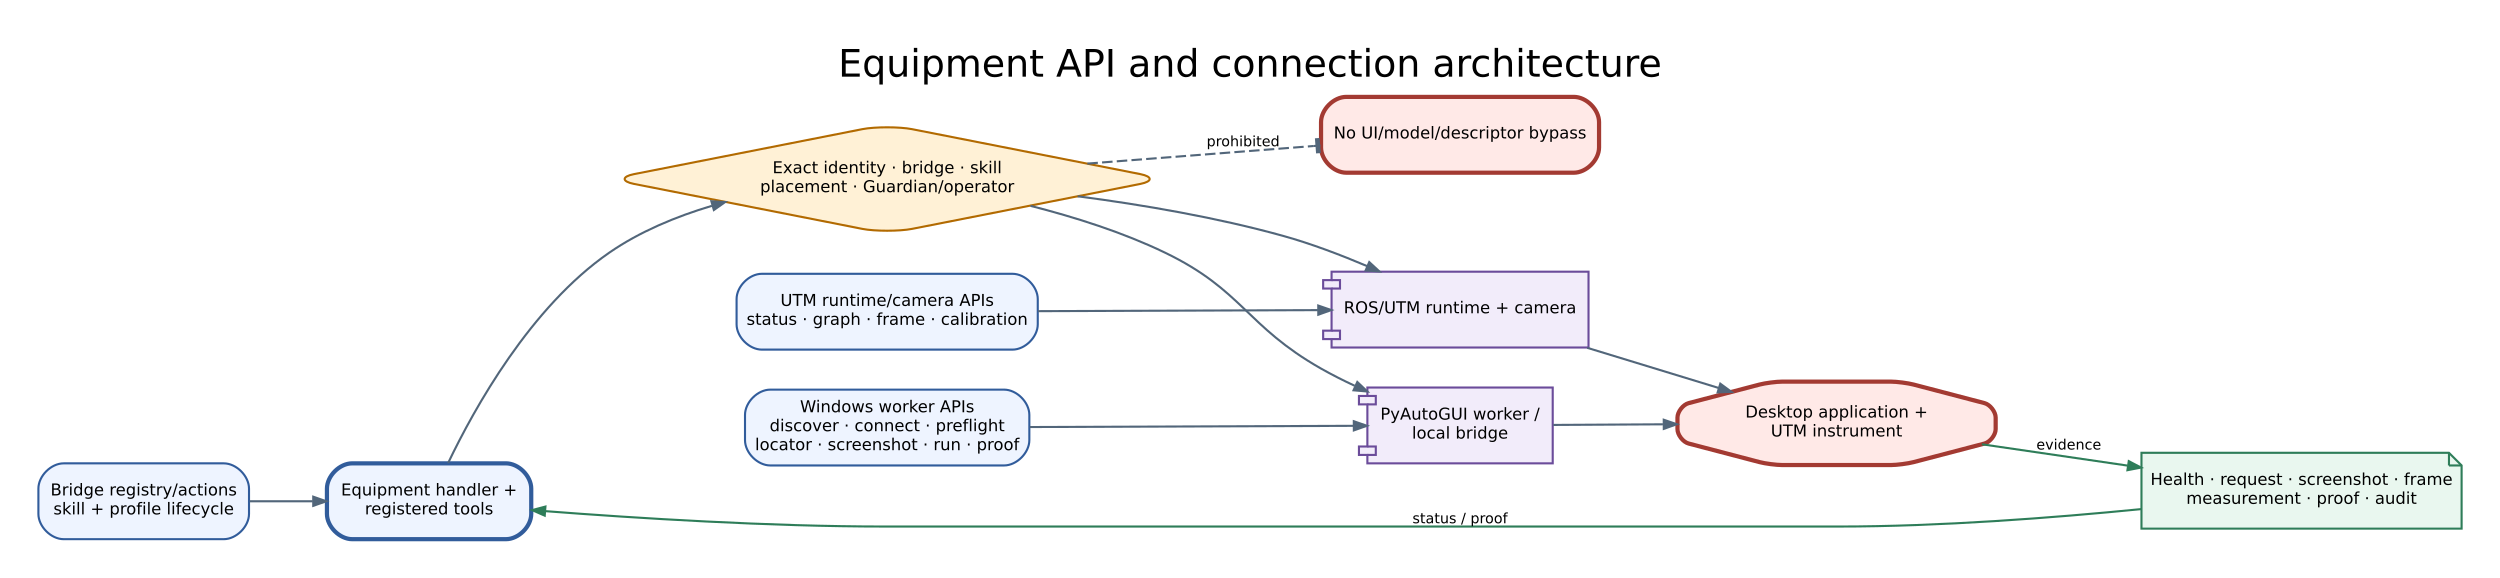
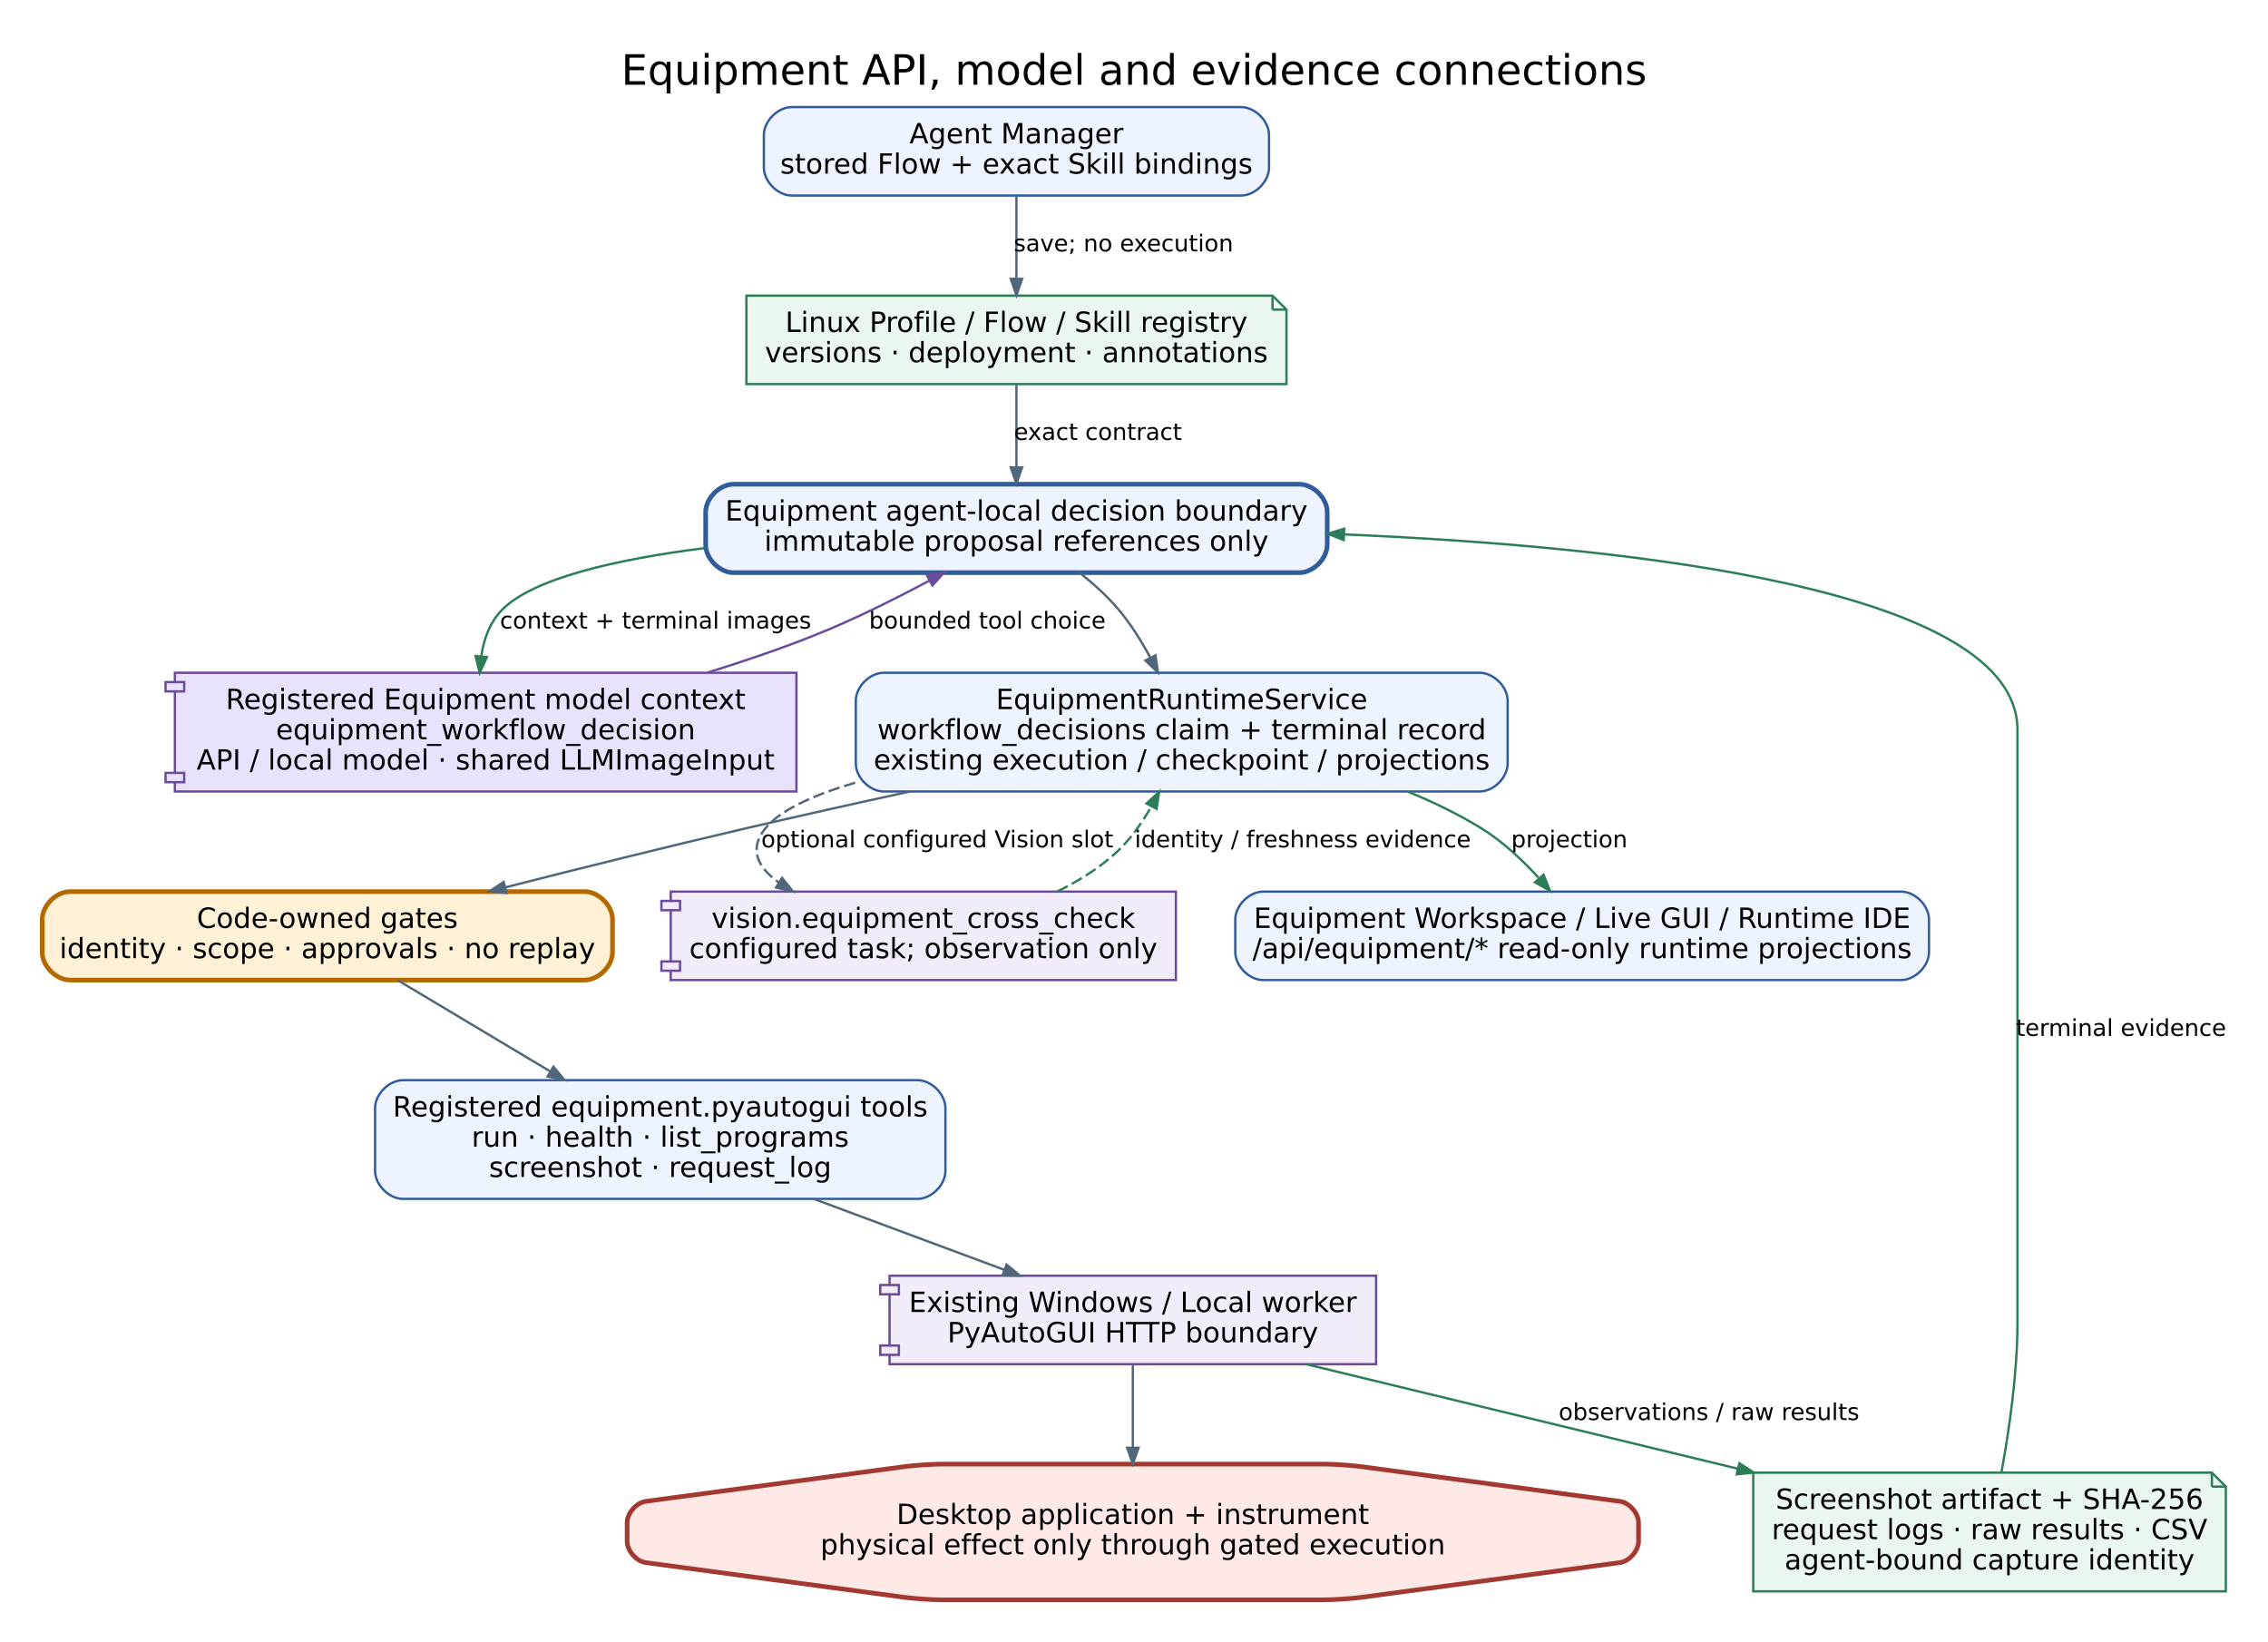
- <svg xmlns="http://www.w3.org/2000/svg" width="1187pt" height="274pt" viewBox="0.00 0.00 1186.54 274.00">
-   <g id="graph0" class="graph" transform="scale(1 1) rotate(0) translate(18 256)">
-     <text text-anchor="middle" x="575.27" y="-219.6" font-family="DejaVu Sans" font-size="18.00">Equipment API and connection architecture</text>
+ <svg xmlns="http://www.w3.org/2000/svg" width="974pt" height="705pt" viewBox="0.00 0.00 974.00 705.17">
+   <g id="graph0" class="graph" transform="scale(1 1) rotate(0) translate(18 687.17)">
+     <text text-anchor="middle" x="469" y="-650.77" font-family="DejaVu Sans" font-size="18.00">Equipment API, model and evidence connections</text>
    <g id="node1" class="node">
-       <path fill="#eef4ff" stroke="#315c9b" d="M88,-36C88,-36 12,-36 12,-36 6,-36 0,-30 0,-24 0,-24 0,-12 0,-12 0,-6 6,0 12,0 12,0 88,0 88,0 94,0 100,-6 100,-12 100,-12 100,-24 100,-24 100,-30 94,-36 88,-36" />
-       <text text-anchor="middle" x="50" y="-20.76" font-family="DejaVu Sans" font-size="7.80">Bridge registry/actions</text>
-       <text text-anchor="middle" x="50" y="-11.76" font-family="DejaVu Sans" font-size="7.80">skill + profile lifecycle</text>
+       <path fill="#eef4ff" stroke="#315c9b" d="M515,-641.17C515,-641.17 322,-641.17 322,-641.17 316,-641.17 310,-635.17 310,-629.17 310,-629.17 310,-615.17 310,-615.17 310,-609.17 316,-603.17 322,-603.17 322,-603.17 515,-603.17 515,-603.17 521,-603.17 527,-609.17 527,-615.17 527,-615.17 527,-629.17 527,-629.17 527,-635.17 521,-641.17 515,-641.17" />
+       <text text-anchor="middle" x="418.5" y="-625.57" font-family="DejaVu Sans" font-size="12.00">Agent Manager</text>
+       <text text-anchor="middle" x="418.5" y="-612.57" font-family="DejaVu Sans" font-size="12.00">stored Flow + exact Skill bindings</text>
+     </g>
+     <g id="node2" class="node">
+       <polygon fill="#e9f7ef" stroke="#2e7d59" points="528.5,-560.17 302.5,-560.17 302.5,-522.17 534.5,-522.17 534.5,-554.17 528.5,-560.17" />
+       <polyline fill="none" stroke="#2e7d59" points="528.5,-560.17 528.5,-554.17 " />
+       <polyline fill="none" stroke="#2e7d59" points="534.5,-554.17 528.5,-554.17 " />
+       <text text-anchor="middle" x="418.5" y="-544.57" font-family="DejaVu Sans" font-size="12.00">Linux Profile / Flow / Skill registry</text>
+       <text text-anchor="middle" x="418.5" y="-531.57" font-family="DejaVu Sans" font-size="12.00">versions · deployment · annotations</text>
+     </g>
+     <g id="edge1" class="edge">
+       <path fill="none" stroke="#52667a" d="M418.5,-602.85C418.5,-592.38 418.5,-579.09 418.5,-567.62" />
+       <polygon fill="#52667a" stroke="#52667a" points="420.95,-567.39 418.5,-560.39 416.05,-567.39 420.95,-567.39" />
+       <text text-anchor="middle" x="464.5" y="-579.17" font-family="DejaVu Sans" font-size="10.00">save; no execution</text>
    </g>
    <g id="node4" class="node">
-       <path fill="#eef4ff" stroke="#315c9b" stroke-width="2" d="M222,-36C222,-36 149,-36 149,-36 143,-36 137,-30 137,-24 137,-24 137,-12 137,-12 137,-6 143,0 149,0 149,0 222,0 222,0 228,0 234,-6 234,-12 234,-12 234,-24 234,-24 234,-30 228,-36 222,-36" />
-       <text text-anchor="middle" x="185.5" y="-20.76" font-family="DejaVu Sans" font-size="7.80">Equipment handler +</text>
-       <text text-anchor="middle" x="185.5" y="-11.76" font-family="DejaVu Sans" font-size="7.80">registered tools</text>
+       <path fill="#eef4ff" stroke="#315c9b" stroke-width="2" d="M540,-479.17C540,-479.17 297,-479.17 297,-479.17 291,-479.17 285,-473.17 285,-467.17 285,-467.17 285,-453.17 285,-453.17 285,-447.17 291,-441.17 297,-441.17 297,-441.17 540,-441.17 540,-441.17 546,-441.17 552,-447.17 552,-453.17 552,-453.17 552,-467.17 552,-467.17 552,-473.17 546,-479.17 540,-479.17" />
+       <text text-anchor="middle" x="418.5" y="-463.57" font-family="DejaVu Sans" font-size="12.00">Equipment agent-local decision boundary</text>
+       <text text-anchor="middle" x="418.5" y="-450.57" font-family="DejaVu Sans" font-size="12.00">immutable proposal references only</text>
    </g>
-     <g id="edge1" class="edge">
-       <path fill="none" stroke="#52667a" d="M100.33,-18C110.08,-18 120.36,-18 130.26,-18" />
-       <polygon fill="#52667a" stroke="#52667a" points="130.5,-20.17 136.7,-18 130.5,-15.83 130.5,-20.17" />
+     <g id="edge2" class="edge">
+       <path fill="none" stroke="#52667a" d="M418.5,-521.85C418.5,-511.38 418.5,-498.09 418.5,-486.62" />
+       <polygon fill="#52667a" stroke="#52667a" points="420.95,-486.39 418.5,-479.39 416.05,-486.39 420.95,-486.39" />
+       <text text-anchor="middle" x="453.5" y="-498.17" font-family="DejaVu Sans" font-size="10.00">exact contract</text>
    </g>
-     <g id="node2" class="node">
-       <path fill="#eef4ff" stroke="#315c9b" d="M458.5,-71C458.5,-71 347.5,-71 347.5,-71 341.5,-71 335.5,-65 335.5,-59 335.5,-59 335.5,-47 335.5,-47 335.5,-41 341.5,-35 347.5,-35 347.5,-35 458.5,-35 458.5,-35 464.5,-35 470.5,-41 470.5,-47 470.5,-47 470.5,-59 470.5,-59 470.5,-65 464.5,-71 458.5,-71" />
-       <text text-anchor="middle" x="403" y="-60.26" font-family="DejaVu Sans" font-size="7.80">Windows worker APIs</text>
-       <text text-anchor="middle" x="403" y="-51.26" font-family="DejaVu Sans" font-size="7.80">discover · connect · preflight</text>
-       <text text-anchor="middle" x="403" y="-42.26" font-family="DejaVu Sans" font-size="7.80">locator · screenshot · run · proof</text>
+     <g id="node3" class="node">
+       <polygon fill="#e8e2ff" stroke="#6b4c9a" points="324,-398.17 57,-398.17 57,-394.17 53,-394.17 53,-390.17 57,-390.17 57,-355.17 53,-355.17 53,-351.17 57,-351.17 57,-347.17 324,-347.17 324,-398.17" />
+       <polyline fill="none" stroke="#6b4c9a" points="57,-394.17 61,-394.17 61,-390.17 57,-390.17 " />
+       <polyline fill="none" stroke="#6b4c9a" points="57,-355.17 61,-355.17 61,-351.17 57,-351.17 " />
+       <text text-anchor="middle" x="190.5" y="-382.57" font-family="DejaVu Sans" font-size="12.00">Registered Equipment model context</text>
+       <text text-anchor="middle" x="190.5" y="-369.57" font-family="DejaVu Sans" font-size="12.00">equipment_workflow_decision</text>
+       <text text-anchor="middle" x="190.5" y="-356.57" font-family="DejaVu Sans" font-size="12.00">API / local model · shared LLMImageInput</text>
+     </g>
+     <g id="edge4" class="edge">
+       <path fill="none" stroke="#6b4c9a" d="M285.79,-398.25C301.25,-403.03 316.95,-408.38 331.5,-414.17 348.23,-420.82 366,-429.67 381.09,-437.76" />
+       <polygon fill="#6b4c9a" stroke="#6b4c9a" points="380.06,-439.99 387.39,-441.17 382.4,-435.68 380.06,-439.99" />
+       <text text-anchor="middle" x="406" y="-417.17" font-family="DejaVu Sans" font-size="10.00">bounded tool choice</text>
+     </g>
+     <g id="edge3" class="edge">
+       <path fill="none" stroke="#2e7d59" d="M284.8,-451.77C246.16,-446.86 210.8,-438.7 197.5,-425.17 192.33,-419.91 189.75,-412.75 188.63,-405.45" />
+       <polygon fill="#2e7d59" stroke="#2e7d59" points="191.04,-404.91 187.95,-398.17 186.16,-405.37 191.04,-404.91" />
+       <text text-anchor="middle" x="263.5" y="-417.17" font-family="DejaVu Sans" font-size="10.00">context + terminal images</text>
+     </g>
+     <g id="node5" class="node">
+       <path fill="#eef4ff" stroke="#315c9b" d="M617.5,-398.17C617.5,-398.17 361.5,-398.17 361.5,-398.17 355.5,-398.17 349.5,-392.17 349.5,-386.17 349.5,-386.17 349.5,-359.17 349.5,-359.17 349.5,-353.17 355.5,-347.17 361.5,-347.17 361.5,-347.17 617.5,-347.17 617.5,-347.17 623.5,-347.17 629.5,-353.17 629.5,-359.17 629.5,-359.17 629.5,-386.17 629.5,-386.17 629.5,-392.17 623.5,-398.17 617.5,-398.17" />
+       <text text-anchor="middle" x="489.5" y="-382.57" font-family="DejaVu Sans" font-size="12.00">EquipmentRuntimeService</text>
+       <text text-anchor="middle" x="489.5" y="-369.57" font-family="DejaVu Sans" font-size="12.00">workflow_decisions claim + terminal record</text>
+       <text text-anchor="middle" x="489.5" y="-356.57" font-family="DejaVu Sans" font-size="12.00">existing execution / checkpoint / projections</text>
+     </g>
+     <g id="edge5" class="edge">
+       <path fill="none" stroke="#52667a" d="M445.72,-441.08C451.69,-436.35 457.66,-430.94 462.5,-425.17 467.62,-419.07 472.14,-411.84 475.96,-404.76" />
+       <polygon fill="#52667a" stroke="#52667a" points="478.24,-405.67 479.26,-398.33 473.88,-403.44 478.24,-405.67" />
    </g>
    <g id="node6" class="node">
-       <polygon fill="#f2ecfa" stroke="#6b4c9a" points="719,-72 631,-72 631,-68 627,-68 627,-64 631,-64 631,-44 627,-44 627,-40 631,-40 631,-36 719,-36 719,-72" />
-       <polyline fill="none" stroke="#6b4c9a" points="631,-68 635,-68 635,-64 631,-64 " />
-       <polyline fill="none" stroke="#6b4c9a" points="631,-44 635,-44 635,-40 631,-40 " />
-       <text text-anchor="middle" x="675" y="-56.76" font-family="DejaVu Sans" font-size="7.80">PyAutoGUI worker /</text>
-       <text text-anchor="middle" x="675" y="-47.76" font-family="DejaVu Sans" font-size="7.80">local bridge</text>
+       <path fill="#fff1d6" stroke="#b26a00" stroke-width="2" d="M233,-304.17C233,-304.17 12,-304.17 12,-304.17 6,-304.17 0,-298.17 0,-292.17 0,-292.17 0,-278.17 0,-278.17 0,-272.17 6,-266.17 12,-266.17 12,-266.17 233,-266.17 233,-266.17 239,-266.17 245,-272.17 245,-278.17 245,-278.17 245,-292.17 245,-292.17 245,-298.17 239,-304.17 233,-304.17" />
+       <text text-anchor="middle" x="122.5" y="-288.57" font-family="DejaVu Sans" font-size="12.00">Code-owned gates</text>
+       <text text-anchor="middle" x="122.5" y="-275.57" font-family="DejaVu Sans" font-size="12.00">identity · scope · approvals · no replay</text>
    </g>
-     <g id="edge2" class="edge">
-       <path fill="none" stroke="#52667a" d="M470.74,-53.25C518.37,-53.42 581.38,-53.66 624.55,-53.82" />
-       <polygon fill="#52667a" stroke="#52667a" points="624.56,-55.99 630.77,-53.84 624.58,-51.65 624.56,-55.99" />
+     <g id="edge6" class="edge">
+       <path fill="none" stroke="#52667a" d="M372.53,-347.12C348.98,-341.99 324.42,-336.52 301.5,-331.17 267.85,-323.32 230.78,-314.09 199.15,-306.05" />
+       <polygon fill="#52667a" stroke="#52667a" points="199.46,-303.6 192.07,-304.24 198.25,-308.35 199.46,-303.6" />
    </g>
-     <g id="node3" class="node">
-       <path fill="#eef4ff" stroke="#315c9b" d="M462.5,-126C462.5,-126 343.5,-126 343.5,-126 337.5,-126 331.5,-120 331.5,-114 331.5,-114 331.5,-102 331.5,-102 331.5,-96 337.5,-90 343.5,-90 343.5,-90 462.5,-90 462.5,-90 468.5,-90 474.5,-96 474.5,-102 474.5,-102 474.5,-114 474.5,-114 474.5,-120 468.5,-126 462.5,-126" />
-       <text text-anchor="middle" x="403" y="-110.76" font-family="DejaVu Sans" font-size="7.80">UTM runtime/camera APIs</text>
-       <text text-anchor="middle" x="403" y="-101.76" font-family="DejaVu Sans" font-size="7.80">status · graph · frame · calibration</text>
+     <g id="node11" class="node">
+       <polygon fill="#f2ecfa" stroke="#6b4c9a" points="487,-304.17 270,-304.17 270,-300.17 266,-300.17 266,-296.17 270,-296.17 270,-274.17 266,-274.17 266,-270.17 270,-270.17 270,-266.17 487,-266.17 487,-304.17" />
+       <polyline fill="none" stroke="#6b4c9a" points="270,-300.17 274,-300.17 274,-296.17 270,-296.17 " />
+       <polyline fill="none" stroke="#6b4c9a" points="270,-274.17 274,-274.17 274,-270.17 270,-270.17 " />
+       <text text-anchor="middle" x="378.5" y="-288.57" font-family="DejaVu Sans" font-size="12.00">vision.equipment_cross_check</text>
+       <text text-anchor="middle" x="378.5" y="-275.57" font-family="DejaVu Sans" font-size="12.00">configured task; observation only</text>
+     </g>
+     <g id="edge13" class="edge">
+       <path fill="none" stroke="#52667a" stroke-dasharray="5,2" d="M349.21,-350.94C331.23,-345.65 316.86,-339.13 310.5,-331.17 303.4,-322.28 307.45,-314.54 316.36,-308.11" />
+       <polygon fill="#52667a" stroke="#52667a" points="317.84,-310.06 322.47,-304.27 315.24,-305.91 317.84,-310.06" />
+       <text text-anchor="middle" x="384.5" y="-323.17" font-family="DejaVu Sans" font-size="10.00">optional configured Vision slot</text>
+     </g>
+     <g id="node12" class="node">
+       <path fill="#eef4ff" stroke="#315c9b" d="M798.5,-304.17C798.5,-304.17 524.5,-304.17 524.5,-304.17 518.5,-304.17 512.5,-298.17 512.5,-292.17 512.5,-292.17 512.5,-278.17 512.5,-278.17 512.5,-272.17 518.5,-266.17 524.5,-266.17 524.5,-266.17 798.5,-266.17 798.5,-266.17 804.5,-266.17 810.5,-272.17 810.5,-278.17 810.5,-278.17 810.5,-292.17 810.5,-292.17 810.5,-298.17 804.5,-304.17 798.5,-304.17" />
+       <text text-anchor="middle" x="661.5" y="-288.57" font-family="DejaVu Sans" font-size="12.00">Equipment Workspace / Live GUI / Runtime IDE</text>
+       <text text-anchor="middle" x="661.5" y="-275.57" font-family="DejaVu Sans" font-size="12.00">/api/equipment/* read-only runtime projections</text>
+     </g>
+     <g id="edge10" class="edge">
+       <path fill="none" stroke="#2e7d59" d="M586.63,-347.1C597.76,-342.58 608.63,-337.3 618.5,-331.17 627.42,-325.62 635.77,-317.8 642.69,-310.23" />
+       <polygon fill="#2e7d59" stroke="#2e7d59" points="644.92,-311.41 647.69,-304.53 641.23,-308.17 644.92,-311.41" />
+       <text text-anchor="middle" x="656" y="-323.17" font-family="DejaVu Sans" font-size="10.00">projection</text>
    </g>
    <g id="node7" class="node">
-       <polygon fill="#f2ecfa" stroke="#6b4c9a" points="736,-127 614,-127 614,-123 610,-123 610,-119 614,-119 614,-99 610,-99 610,-95 614,-95 614,-91 736,-91 736,-127" />
-       <polyline fill="none" stroke="#6b4c9a" points="614,-123 618,-123 618,-119 614,-119 " />
-       <polyline fill="none" stroke="#6b4c9a" points="614,-99 618,-99 618,-95 614,-95 " />
-       <text text-anchor="middle" x="675" y="-107.26" font-family="DejaVu Sans" font-size="7.80">ROS/UTM runtime + camera</text>
+       <path fill="#eef4ff" stroke="#315c9b" d="M376,-223.17C376,-223.17 155,-223.17 155,-223.17 149,-223.17 143,-217.17 143,-211.17 143,-211.17 143,-184.17 143,-184.17 143,-178.17 149,-172.17 155,-172.17 155,-172.17 376,-172.17 376,-172.17 382,-172.17 388,-178.17 388,-184.17 388,-184.17 388,-211.17 388,-211.17 388,-217.17 382,-223.17 376,-223.17" />
+       <text text-anchor="middle" x="265.5" y="-207.57" font-family="DejaVu Sans" font-size="12.00">Registered equipment.pyautogui tools</text>
+       <text text-anchor="middle" x="265.5" y="-194.57" font-family="DejaVu Sans" font-size="12.00">run · health · list_programs</text>
+       <text text-anchor="middle" x="265.5" y="-181.57" font-family="DejaVu Sans" font-size="12.00">screenshot · request_log</text>
    </g>
-     <g id="edge3" class="edge">
-       <path fill="none" stroke="#52667a" d="M474.59,-108.26C515.67,-108.41 567.15,-108.6 607.51,-108.75" />
-       <polygon fill="#52667a" stroke="#52667a" points="607.68,-110.92 613.89,-108.78 607.7,-106.58 607.68,-110.92" />
+     <g id="edge7" class="edge">
+       <path fill="none" stroke="#52667a" d="M152.83,-266.04C171.78,-254.7 196.59,-239.87 218.1,-227.01" />
+       <polygon fill="#52667a" stroke="#52667a" points="219.62,-228.96 224.37,-223.26 217.1,-224.75 219.62,-228.96" />
    </g>
-     <g id="node5" class="node">
-       <path fill="#fff1d6" stroke="#b26a00" d="M391.23,-194.68C391.23,-194.68 282.77,-173.32 282.77,-173.32 276.89,-172.16 276.89,-169.84 282.77,-168.68 282.77,-168.68 391.23,-147.32 391.23,-147.32 397.11,-146.16 408.89,-146.16 414.77,-147.32 414.77,-147.32 523.23,-168.68 523.23,-168.68 529.11,-169.84 529.11,-172.16 523.23,-173.32 523.23,-173.32 414.77,-194.68 414.77,-194.68 408.89,-195.84 397.11,-195.84 391.23,-194.68" />
-       <text text-anchor="middle" x="403" y="-173.76" font-family="DejaVu Sans" font-size="7.80">Exact identity · bridge · skill</text>
-       <text text-anchor="middle" x="403" y="-164.76" font-family="DejaVu Sans" font-size="7.80">placement · Guardian/operator</text>
+     <g id="node8" class="node">
+       <polygon fill="#f2ecfa" stroke="#6b4c9a" points="573,-139.17 364,-139.17 364,-135.17 360,-135.17 360,-131.17 364,-131.17 364,-109.17 360,-109.17 360,-105.17 364,-105.17 364,-101.17 573,-101.17 573,-139.17" />
+       <polyline fill="none" stroke="#6b4c9a" points="364,-135.17 368,-135.17 368,-131.17 364,-131.17 " />
+       <polyline fill="none" stroke="#6b4c9a" points="364,-109.17 368,-109.17 368,-105.17 364,-105.17 " />
+       <text text-anchor="middle" x="468.5" y="-123.57" font-family="DejaVu Sans" font-size="12.00">Existing Windows / Local worker</text>
+       <text text-anchor="middle" x="468.5" y="-110.57" font-family="DejaVu Sans" font-size="12.00">PyAutoGUI HTTP boundary</text>
    </g>
-     <g id="edge4" class="edge">
-       <path fill="none" stroke="#52667a" d="M194.56,-36.2C207.08,-62.34 233.7,-110.2 271,-136 285.48,-146.02 302.69,-153.17 319.79,-158.28" />
-       <polygon fill="#52667a" stroke="#52667a" points="319.52,-160.46 326.08,-160.07 320.71,-156.28 319.52,-160.46" />
+     <g id="edge8" class="edge">
+       <path fill="none" stroke="#52667a" d="M331.41,-172.16C357.87,-162.31 388.03,-151.1 413.31,-141.69" />
+       <polygon fill="#52667a" stroke="#52667a" points="414.26,-143.96 419.96,-139.22 412.55,-139.36 414.26,-143.96" />
    </g>
-     <g id="edge5" class="edge">
-       <path fill="none" stroke="#52667a" d="M471.05,-158.26C492.12,-152.9 515.08,-145.63 535,-136 571.9,-118.17 573.37,-101.23 609,-81 614.07,-78.12 619.51,-75.37 625.01,-72.82" />
-       <polygon fill="#52667a" stroke="#52667a" points="626.22,-74.65 630.98,-70.11 624.43,-70.69 626.22,-74.65" />
+     <g id="node9" class="node">
+       <path fill="#ffe9e7" stroke="#a33a32" stroke-width="2" d="M685.73,-25.06C685.73,-25.06 685.73,-33.11 685.73,-33.11 685.73,-37.14 681.74,-41.7 677.75,-42.24 677.75,-42.24 566.46,-57.18 566.46,-57.18 562.47,-57.72 554.45,-58.25 550.42,-58.25 550.42,-58.25 386.58,-58.25 386.58,-58.25 382.55,-58.25 374.53,-57.72 370.54,-57.18 370.54,-57.18 259.25,-42.24 259.25,-42.24 255.26,-41.7 251.27,-37.14 251.27,-33.11 251.27,-33.11 251.27,-25.06 251.27,-25.06 251.27,-21.03 255.26,-16.47 259.25,-15.93 259.25,-15.93 370.54,-0.99 370.54,-0.99 374.53,-0.45 382.55,0.08 386.58,0.08 386.58,0.08 550.42,0.08 550.42,0.08 554.45,0.08 562.47,-0.45 566.46,-0.99 566.46,-0.99 677.75,-15.93 677.75,-15.93 681.74,-16.47 685.73,-21.03 685.73,-25.06" />
+       <text text-anchor="middle" x="468.5" y="-32.48" font-family="DejaVu Sans" font-size="12.00">Desktop application + instrument</text>
+       <text text-anchor="middle" x="468.5" y="-19.48" font-family="DejaVu Sans" font-size="12.00">physical effect only through gated execution</text>
    </g>
-     <g id="edge6" class="edge">
-       <path fill="none" stroke="#52667a" d="M493.43,-162.81C524.66,-158.71 559.71,-152.7 591,-144 604.33,-140.29 618.35,-134.97 631,-129.59" />
-       <polygon fill="#52667a" stroke="#52667a" points="631.89,-131.57 636.71,-127.12 630.16,-127.59 631.89,-131.57" />
+     <g id="edge9" class="edge">
+       <path fill="none" stroke="#52667a" d="M468.5,-101.14C468.5,-90.86 468.5,-77.61 468.5,-65.34" />
+       <polygon fill="#52667a" stroke="#52667a" points="470.95,-65.26 468.5,-58.26 466.05,-65.26 470.95,-65.26" />
    </g>
    <g id="node10" class="node">
-       <path fill="#ffe9e7" stroke="#a33a32" stroke-width="2" d="M729,-210C729,-210 621,-210 621,-210 615,-210 609,-204 609,-198 609,-198 609,-186 609,-186 609,-180 615,-174 621,-174 621,-174 729,-174 729,-174 735,-174 741,-180 741,-186 741,-186 741,-198 741,-198 741,-204 735,-210 729,-210" />
-       <text text-anchor="middle" x="675" y="-190.26" font-family="DejaVu Sans" font-size="7.80">No UI/model/descriptor bypass</text>
+       <polygon fill="#e9f7ef" stroke="#2e7d59" points="932,-54.58 735,-54.58 735,-3.58 938,-3.58 938,-48.58 932,-54.58" />
+       <polyline fill="none" stroke="#2e7d59" points="932,-54.58 932,-48.58 " />
+       <polyline fill="none" stroke="#2e7d59" points="938,-48.58 932,-48.58 " />
+       <text text-anchor="middle" x="836.5" y="-38.98" font-family="DejaVu Sans" font-size="12.00">Screenshot artifact + SHA-256</text>
+       <text text-anchor="middle" x="836.5" y="-25.98" font-family="DejaVu Sans" font-size="12.00">request logs · raw results · CSV</text>
+       <text text-anchor="middle" x="836.5" y="-12.98" font-family="DejaVu Sans" font-size="12.00">agent-bound capture identity</text>
    </g>
    <g id="edge11" class="edge">
-       <path fill="none" stroke="#52667a" stroke-dasharray="5,2" d="M498.05,-178.32C533.44,-181.07 572.97,-184.14 605.58,-186.68" />
-       <polygon fill="#52667a" stroke="#52667a" points="608.34,-183.78 607.86,-189.96 606.62,-189.87 607.1,-183.69 608.34,-183.78" />
-       <polyline fill="none" stroke="#52667a" points="608.72,-186.92 605.63,-186.68 " />
-       <text text-anchor="middle" x="572" y="-186.56" font-family="DejaVu Sans" font-size="6.80">prohibited</text>
+       <path fill="none" stroke="#2e7d59" d="M542.97,-101.14C596.26,-88.24 668.81,-70.68 728.46,-56.24" />
+       <polygon fill="#2e7d59" stroke="#2e7d59" points="729.06,-58.61 735.29,-54.58 727.91,-53.85 729.06,-58.61" />
+       <text text-anchor="middle" x="716" y="-77.17" font-family="DejaVu Sans" font-size="10.00">observations / raw results</text>
    </g>
-     <g id="node8" class="node">
-       <path fill="#ffe9e7" stroke="#a33a32" stroke-width="2" d="M929.31,-52.27C929.31,-52.27 929.31,-57.73 929.31,-57.73 929.31,-60.47 926.67,-63.89 924.03,-64.59 924.03,-64.59 890.35,-73.41 890.35,-73.41 887.71,-74.11 882.33,-74.8 879.59,-74.8 879.59,-74.8 827.95,-74.8 827.95,-74.8 825.21,-74.8 819.84,-74.11 817.19,-73.41 817.19,-73.41 783.52,-64.59 783.52,-64.59 780.87,-63.89 778.23,-60.47 778.23,-57.73 778.23,-57.73 778.23,-52.27 778.23,-52.27 778.23,-49.53 780.87,-46.11 783.52,-45.41 783.52,-45.41 817.19,-36.59 817.19,-36.59 819.84,-35.89 825.21,-35.2 827.95,-35.2 827.95,-35.2 879.59,-35.2 879.59,-35.2 882.33,-35.2 887.71,-35.89 890.35,-36.59 890.35,-36.59 924.03,-45.41 924.03,-45.41 926.67,-46.11 929.31,-49.53 929.31,-52.27" />
-       <text text-anchor="middle" x="853.77" y="-57.76" font-family="DejaVu Sans" font-size="7.80">Desktop application +</text>
-       <text text-anchor="middle" x="853.77" y="-48.76" font-family="DejaVu Sans" font-size="7.80">UTM instrument</text>
+     <g id="edge12" class="edge">
+       <path fill="none" stroke="#2e7d59" d="M841.66,-54.92C844.91,-72.73 848.5,-97.32 848.5,-119.17 848.5,-373.67 848.5,-373.67 848.5,-373.67 848.5,-433.8 684.68,-452.28 559.27,-457.61" />
+       <polygon fill="#2e7d59" stroke="#2e7d59" points="559.09,-455.16 552.2,-457.9 559.29,-460.06 559.09,-455.16" />
+       <text text-anchor="middle" x="893" y="-242.17" font-family="DejaVu Sans" font-size="10.00">terminal evidence</text>
    </g>
-     <g id="edge7" class="edge">
-       <path fill="none" stroke="#52667a" d="M719.24,-54.24C734.99,-54.33 753.35,-54.44 771.33,-54.54" />
-       <polygon fill="#52667a" stroke="#52667a" points="771.72,-56.71 777.93,-54.58 771.74,-52.37 771.72,-56.71" />
-     </g>
-     <g id="edge8" class="edge">
-       <path fill="none" stroke="#52667a" d="M735.35,-90.87C755.53,-84.7 777.98,-77.85 797.8,-71.79" />
-       <polygon fill="#52667a" stroke="#52667a" points="798.57,-73.83 803.87,-69.94 797.3,-69.68 798.57,-73.83" />
-     </g>
-     <g id="node9" class="node">
-       <polygon fill="#e9f7ef" stroke="#2e7d59" points="1144.54,-41 998.54,-41 998.54,-5 1150.54,-5 1150.54,-35 1144.54,-41" />
-       <polyline fill="none" stroke="#2e7d59" points="1144.54,-41 1144.54,-35 " />
-       <polyline fill="none" stroke="#2e7d59" points="1150.54,-35 1144.54,-35 " />
-       <text text-anchor="middle" x="1074.54" y="-25.76" font-family="DejaVu Sans" font-size="7.80">Health · request · screenshot · frame</text>
-       <text text-anchor="middle" x="1074.54" y="-16.76" font-family="DejaVu Sans" font-size="7.80">measurement · proof · audit</text>
-     </g>
-     <g id="edge9" class="edge">
-       <path fill="none" stroke="#2e7d59" d="M922.79,-45.05C944.69,-41.85 969.18,-38.26 991.95,-34.93" />
-       <polygon fill="#2e7d59" stroke="#2e7d59" points="992.51,-37.05 998.33,-34 991.88,-32.75 992.51,-37.05" />
-       <text text-anchor="middle" x="964.04" y="-42.56" font-family="DejaVu Sans" font-size="6.80">evidence</text>
-     </g>
-     <g id="edge10" class="edge">
-       <path fill="none" stroke="#2e7d59" d="M998.48,-14.28C956.31,-10.1 902.68,-6 854.77,-6 402,-6 402,-6 402,-6 347,-6 284.22,-9.94 240.67,-13.31" />
-       <polygon fill="#2e7d59" stroke="#2e7d59" points="240.4,-11.16 234.39,-13.8 240.74,-15.48 240.4,-11.16" />
-       <text text-anchor="middle" x="675" y="-7.56" font-family="DejaVu Sans" font-size="6.80">status / proof</text>
+     <g id="edge14" class="edge">
+       <path fill="none" stroke="#2e7d59" stroke-dasharray="5,2" d="M436.08,-304.23C444.86,-308.56 453.35,-313.83 460.5,-320.17 466.92,-325.86 472.24,-333.32 476.49,-340.8" />
+       <polygon fill="#2e7d59" stroke="#2e7d59" points="474.36,-342.01 479.81,-347.04 478.69,-339.71 474.36,-342.01" />
+       <text text-anchor="middle" x="541.5" y="-323.17" font-family="DejaVu Sans" font-size="10.00">identity / freshness evidence</text>
    </g>
  </g>
</svg>
